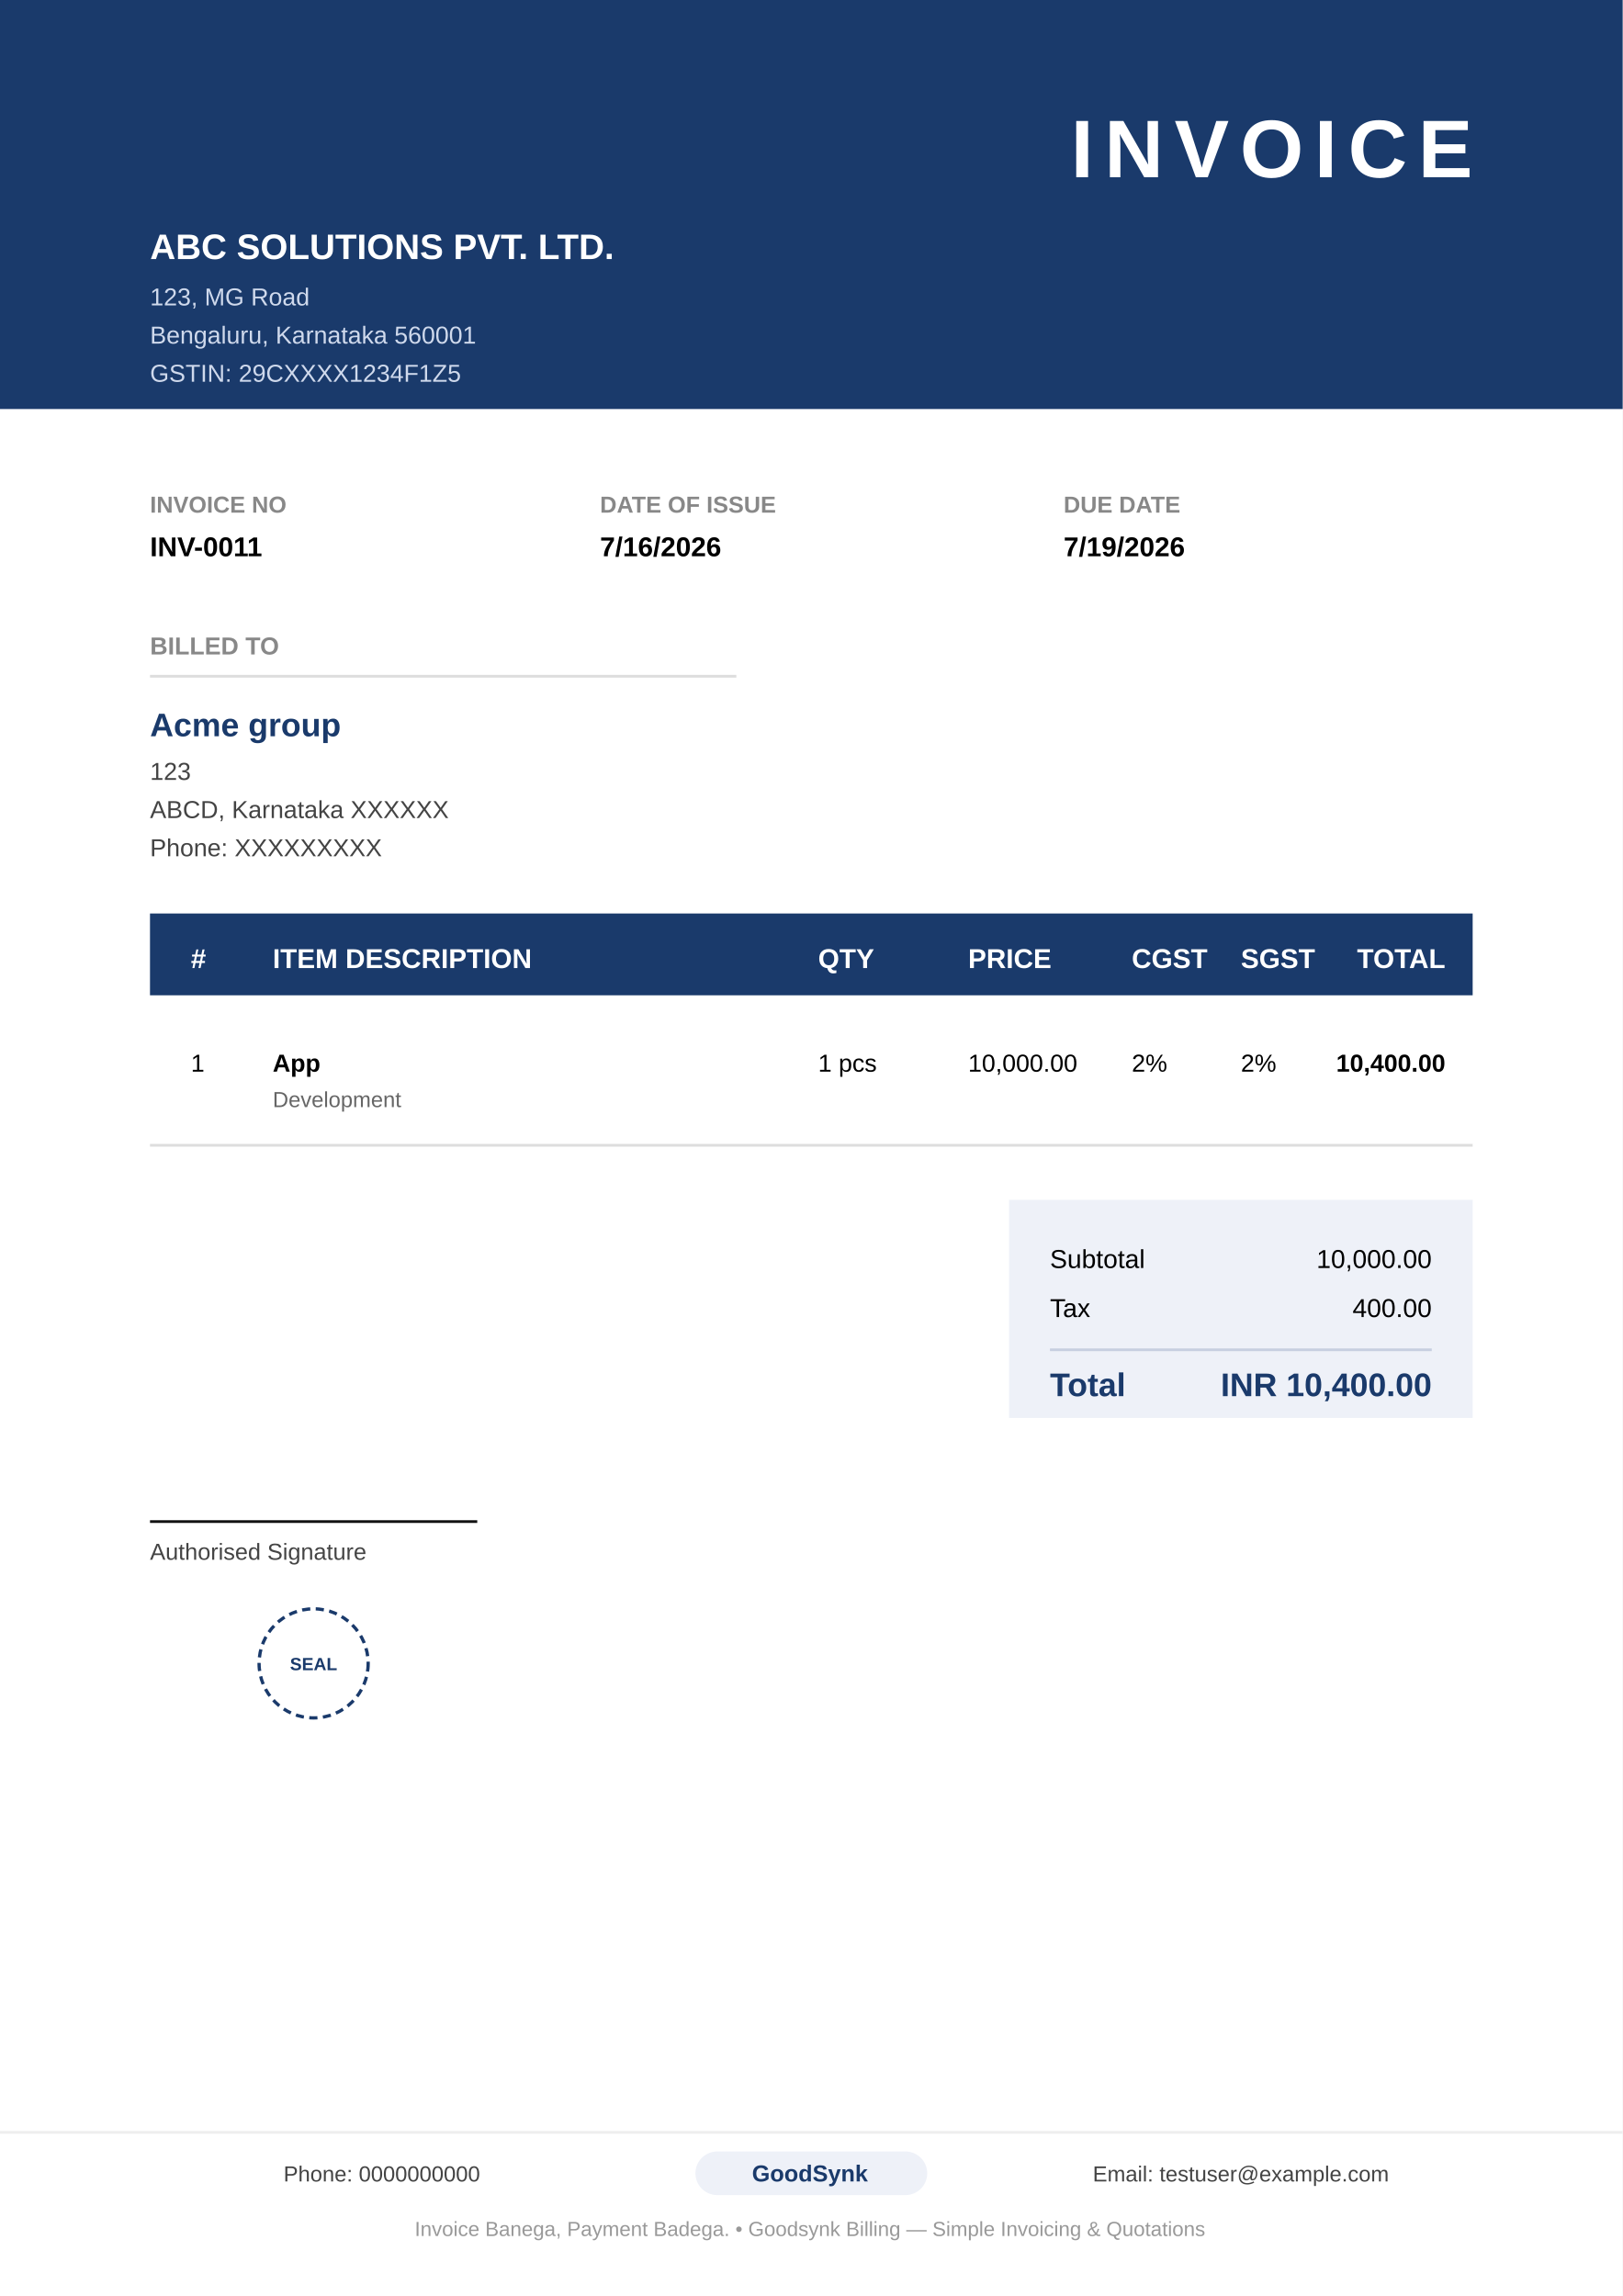
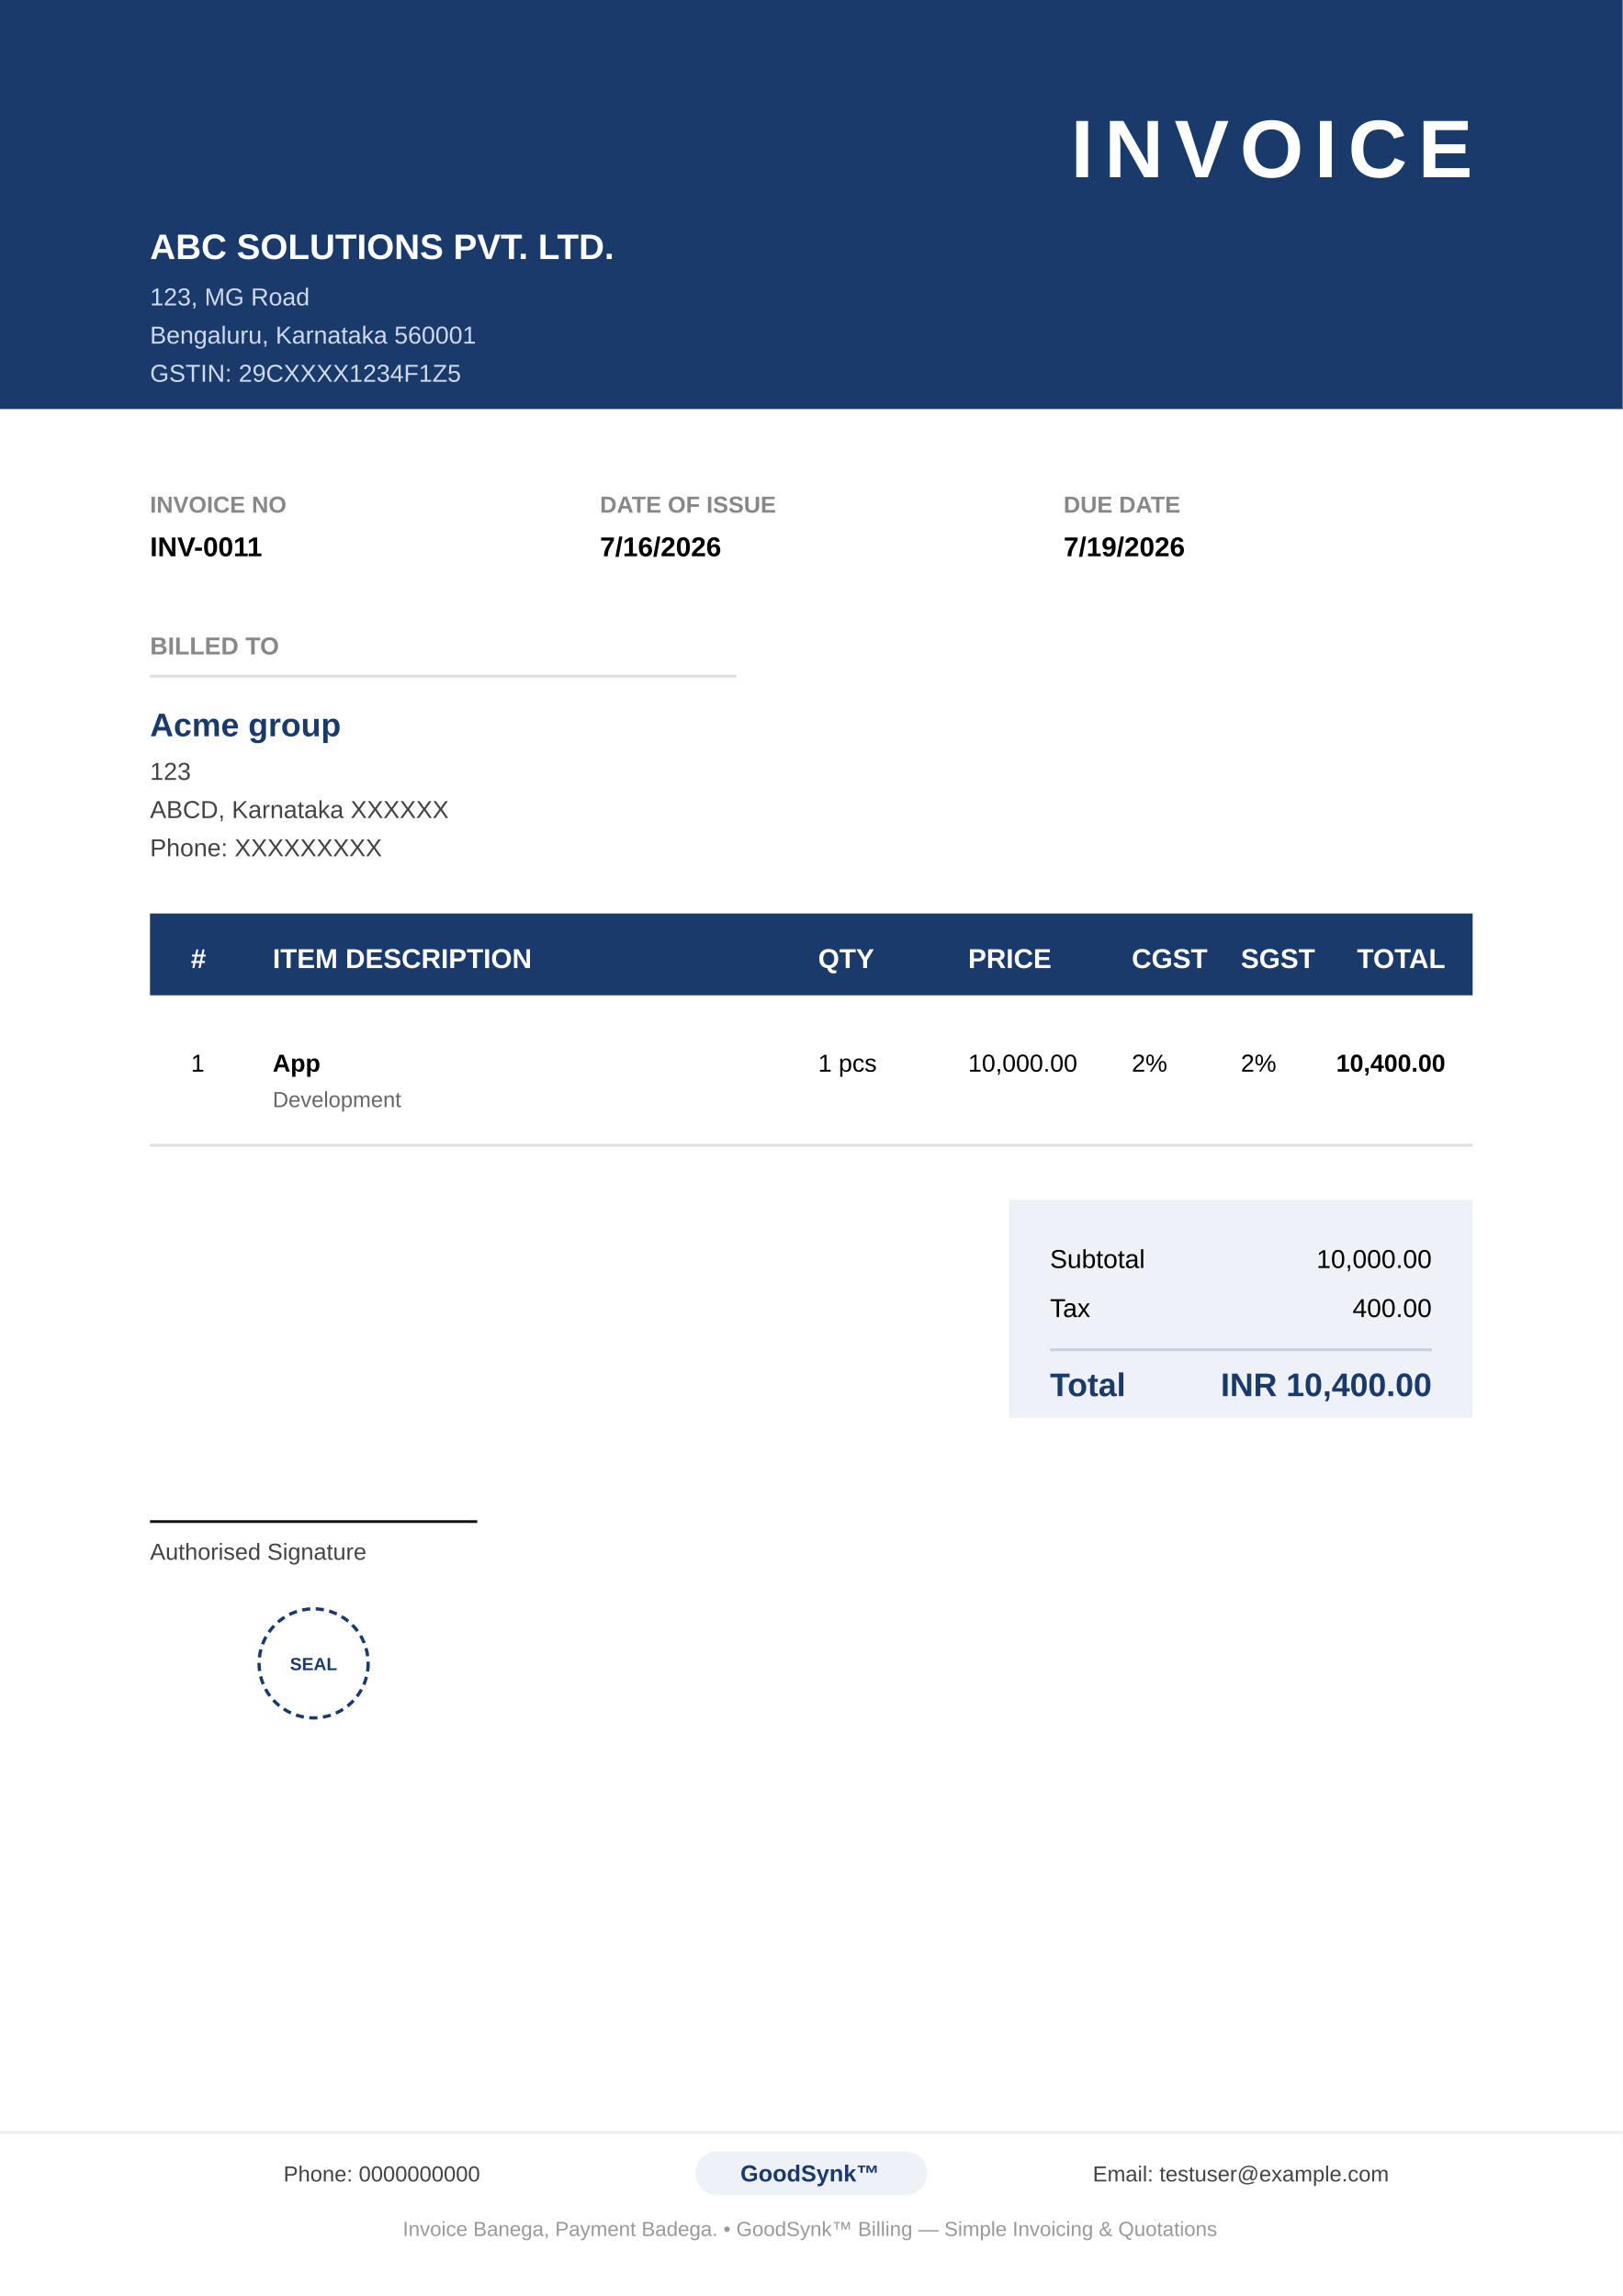
<svg xmlns="http://www.w3.org/2000/svg" width="595" height="842" viewBox="0 0 595 842">
  <rect width="595" height="842" fill="#fff" />
  <rect x="0" y="0" width="595" height="150" fill="#1a3a6b" />
  <text x="540" y="65" text-anchor="end" font-family="Arial" font-size="30" font-weight="700" fill="#fff" letter-spacing="4">INVOICE</text>
  <text x="55" y="95" font-family="Arial" font-size="13" font-weight="700" fill="#fff">ABC SOLUTIONS PVT. LTD.</text>
  <text x="55" y="112" font-family="Arial" font-size="9" fill="#cfd9ec">123, MG Road</text>
  <text x="55" y="126" font-family="Arial" font-size="9" fill="#cfd9ec">Bengaluru, Karnataka 560001</text>
  <text x="55" y="140" font-family="Arial" font-size="9" fill="#cfd9ec">GSTIN: 29CXXXX1234F1Z5</text>
  <text x="55" y="188" font-family="Arial" font-size="8.5" font-weight="700" fill="#888">INVOICE NO</text>
  <text x="55" y="204" font-family="Arial" font-size="10" font-weight="700">INV-0011</text>
  <text x="220" y="188" font-family="Arial" font-size="8.5" font-weight="700" fill="#888">DATE OF ISSUE</text>
  <text x="220" y="204" font-family="Arial" font-size="10" font-weight="700">7/16/2026</text>
  <text x="390" y="188" font-family="Arial" font-size="8.5" font-weight="700" fill="#888">DUE DATE</text>
  <text x="390" y="204" font-family="Arial" font-size="10" font-weight="700">7/19/2026</text>
  <text x="55" y="240" font-family="Arial" font-size="9" font-weight="700" fill="#888">BILLED TO</text>
  <line x1="55" y1="248" x2="270" y2="248" stroke="#ddd" />
  <text x="55" y="270" font-family="Arial" font-size="12" font-weight="700" fill="#1a3a6b">Acme group</text>
  <text x="55" y="286" font-family="Arial" font-size="9" fill="#444">123</text>
  <text x="55" y="300" font-family="Arial" font-size="9" fill="#444">ABCD, Karnataka XXXXXX</text>
  <text x="55" y="314" font-family="Arial" font-size="9" fill="#444">Phone: XXXXXXXXX</text>
  <rect x="55" y="335" width="485" height="30" fill="#1a3a6b" />
  <text x="70" y="355" font-family="Arial" font-size="10" font-weight="700" fill="#fff">#</text>
  <text x="100" y="355" font-family="Arial" font-size="10" font-weight="700" fill="#fff">ITEM DESCRIPTION</text>
  <text x="300" y="355" font-family="Arial" font-size="10" font-weight="700" fill="#fff">QTY</text>
  <text x="355" y="355" font-family="Arial" font-size="10" font-weight="700" fill="#fff">PRICE</text>
  <text x="415" y="355" font-family="Arial" font-size="10" font-weight="700" fill="#fff">CGST</text>
  <text x="455" y="355" font-family="Arial" font-size="10" font-weight="700" fill="#fff">SGST</text>
  <text x="530" y="355" text-anchor="end" font-family="Arial" font-size="10" font-weight="700" fill="#fff">TOTAL</text>
  <text x="70" y="393" font-family="Arial" font-size="9">1</text>
  <text x="100" y="393" font-family="Arial" font-size="9" font-weight="700">App</text>
  <text x="100" y="406" font-family="Arial" font-size="8" fill="#666">Development</text>
  <text x="300" y="393" font-family="Arial" font-size="9">1 pcs</text>
  <text x="355" y="393" font-family="Arial" font-size="9">10,000.00</text>
  <text x="415" y="393" font-family="Arial" font-size="9">2%</text>
  <text x="455" y="393" font-family="Arial" font-size="9">2%</text>
  <text x="530" y="393" text-anchor="end" font-family="Arial" font-size="9" font-weight="700">10,400.00</text>
  <line x1="55" y1="420" x2="540" y2="420" stroke="#ddd" />
  <rect x="370" y="440" width="170" height="80" fill="#eef1f8" />
  <text x="385" y="465" font-family="Arial" font-size="9.5">Subtotal</text>
  <text x="525" y="465" text-anchor="end" font-family="Arial" font-size="9.5">10,000.00</text>
  <text x="385" y="483" font-family="Arial" font-size="9.5">Tax</text>
  <text x="525" y="483" text-anchor="end" font-family="Arial" font-size="9.5">400.00</text>
  <line x1="385" y1="495" x2="525" y2="495" stroke="#c7cfe0" />
  <text x="385" y="512" font-family="Arial" font-size="12" font-weight="700" fill="#1a3a6b">Total</text>
  <text x="525" y="512" text-anchor="end" font-family="Arial" font-size="12" font-weight="700" fill="#1a3a6b">INR 10,400.00</text>
  <line x1="55" y1="558" x2="175" y2="558" stroke="#111" />
  <text x="55" y="572" font-family="Arial" font-size="8.5" fill="#444">Authorised Signature</text>
  <circle cx="115" cy="610" r="20" fill="none" stroke="#1a3a6b" stroke-width="1.2" stroke-dasharray="3,2" />
  <text x="115" y="612.5" text-anchor="middle" font-family="Arial" font-size="6.5" font-weight="700" fill="#1a3a6b">SEAL</text>
  <line x1="0" y1="782" x2="595" y2="782" stroke="#eee" />
  <text x="140" y="800" text-anchor="middle" font-family="Arial" font-size="8" fill="#444">Phone: 0000000000</text>
  <rect x="255" y="789" width="85" height="16" rx="8" fill="#eef1f8" />
-   <text x="297" y="800" text-anchor="middle" font-family="Arial" font-size="8.5" font-weight="700" fill="#1a3a6b">GoodSynk</text>
+   <text x="297" y="800" text-anchor="middle" font-family="Arial" font-size="8.5" font-weight="700" fill="#1a3a6b">GoodSynk™</text>
  <text x="455" y="800" text-anchor="middle" font-family="Arial" font-size="8" fill="#444">Email: testuser@example.com</text>
-   <text x="297" y="820" text-anchor="middle" font-family="Arial" font-size="7.5" fill="#999">Invoice Banega, Payment Badega.  •  Goodsynk Billing — Simple Invoicing &amp; Quotations</text>
+   <text x="297" y="820" text-anchor="middle" font-family="Arial" font-size="7.5" fill="#999">Invoice Banega, Payment Badega.  •  GoodSynk™ Billing — Simple Invoicing &amp; Quotations</text>
</svg>
